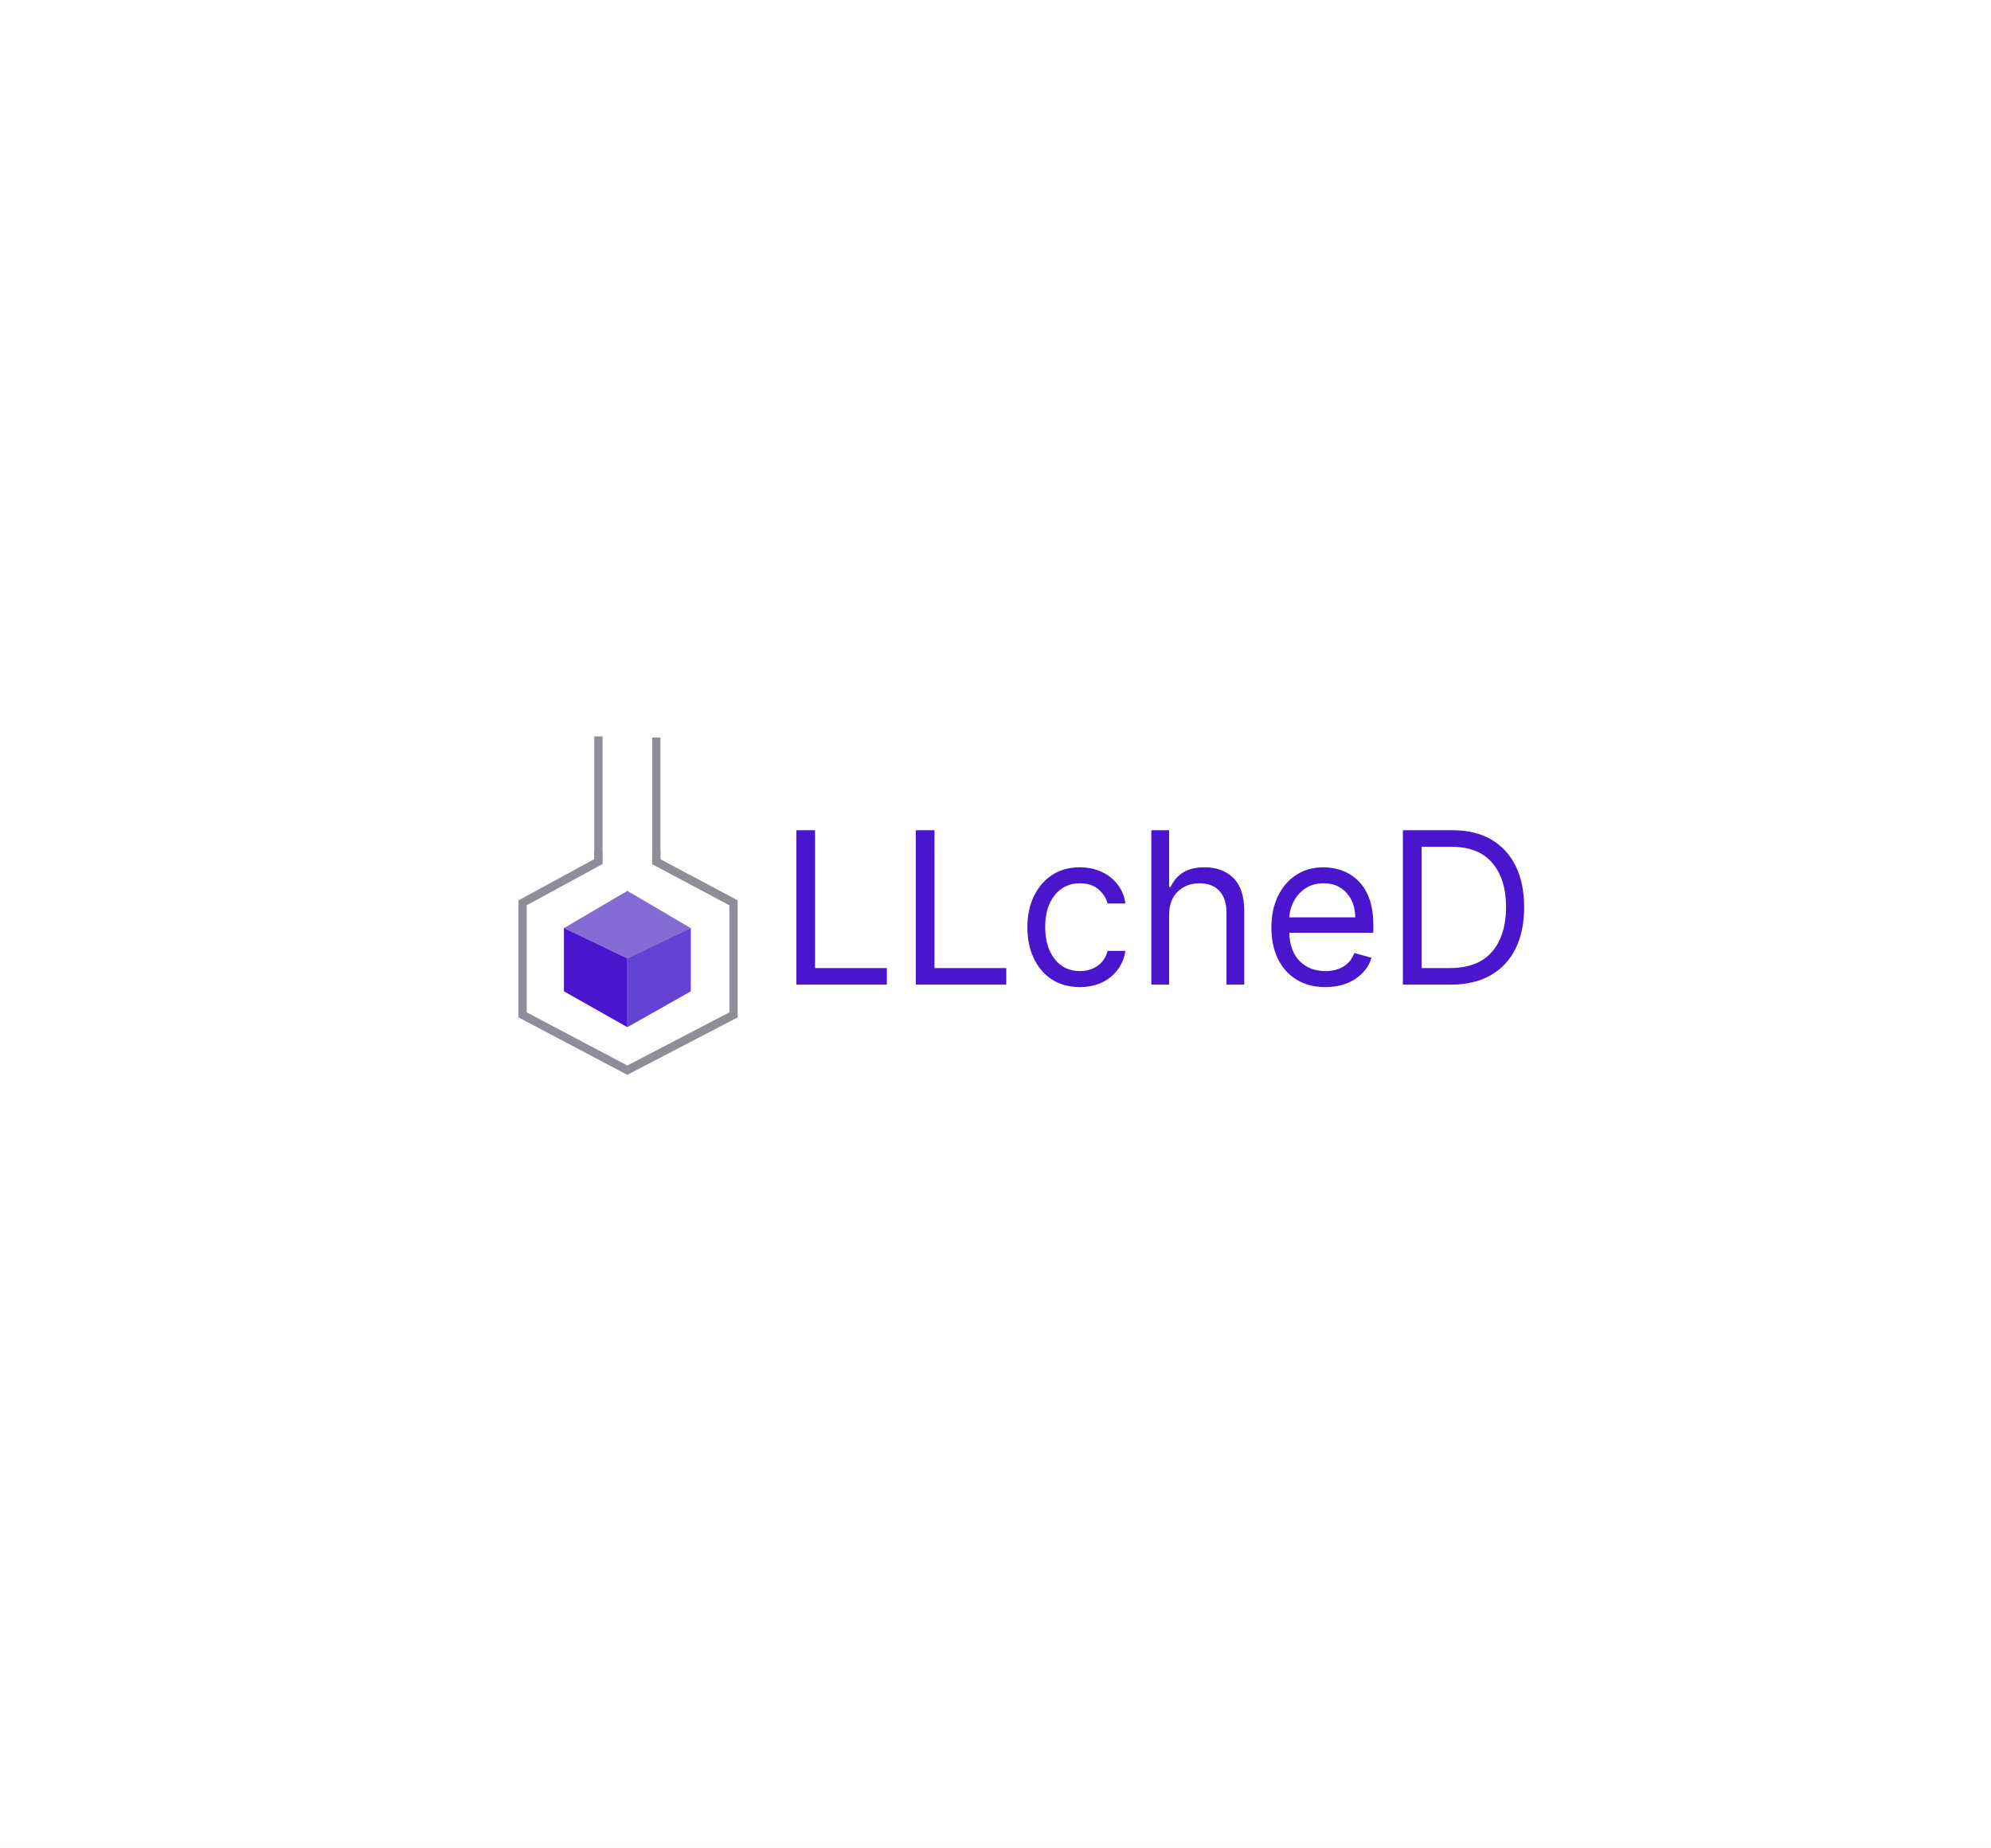
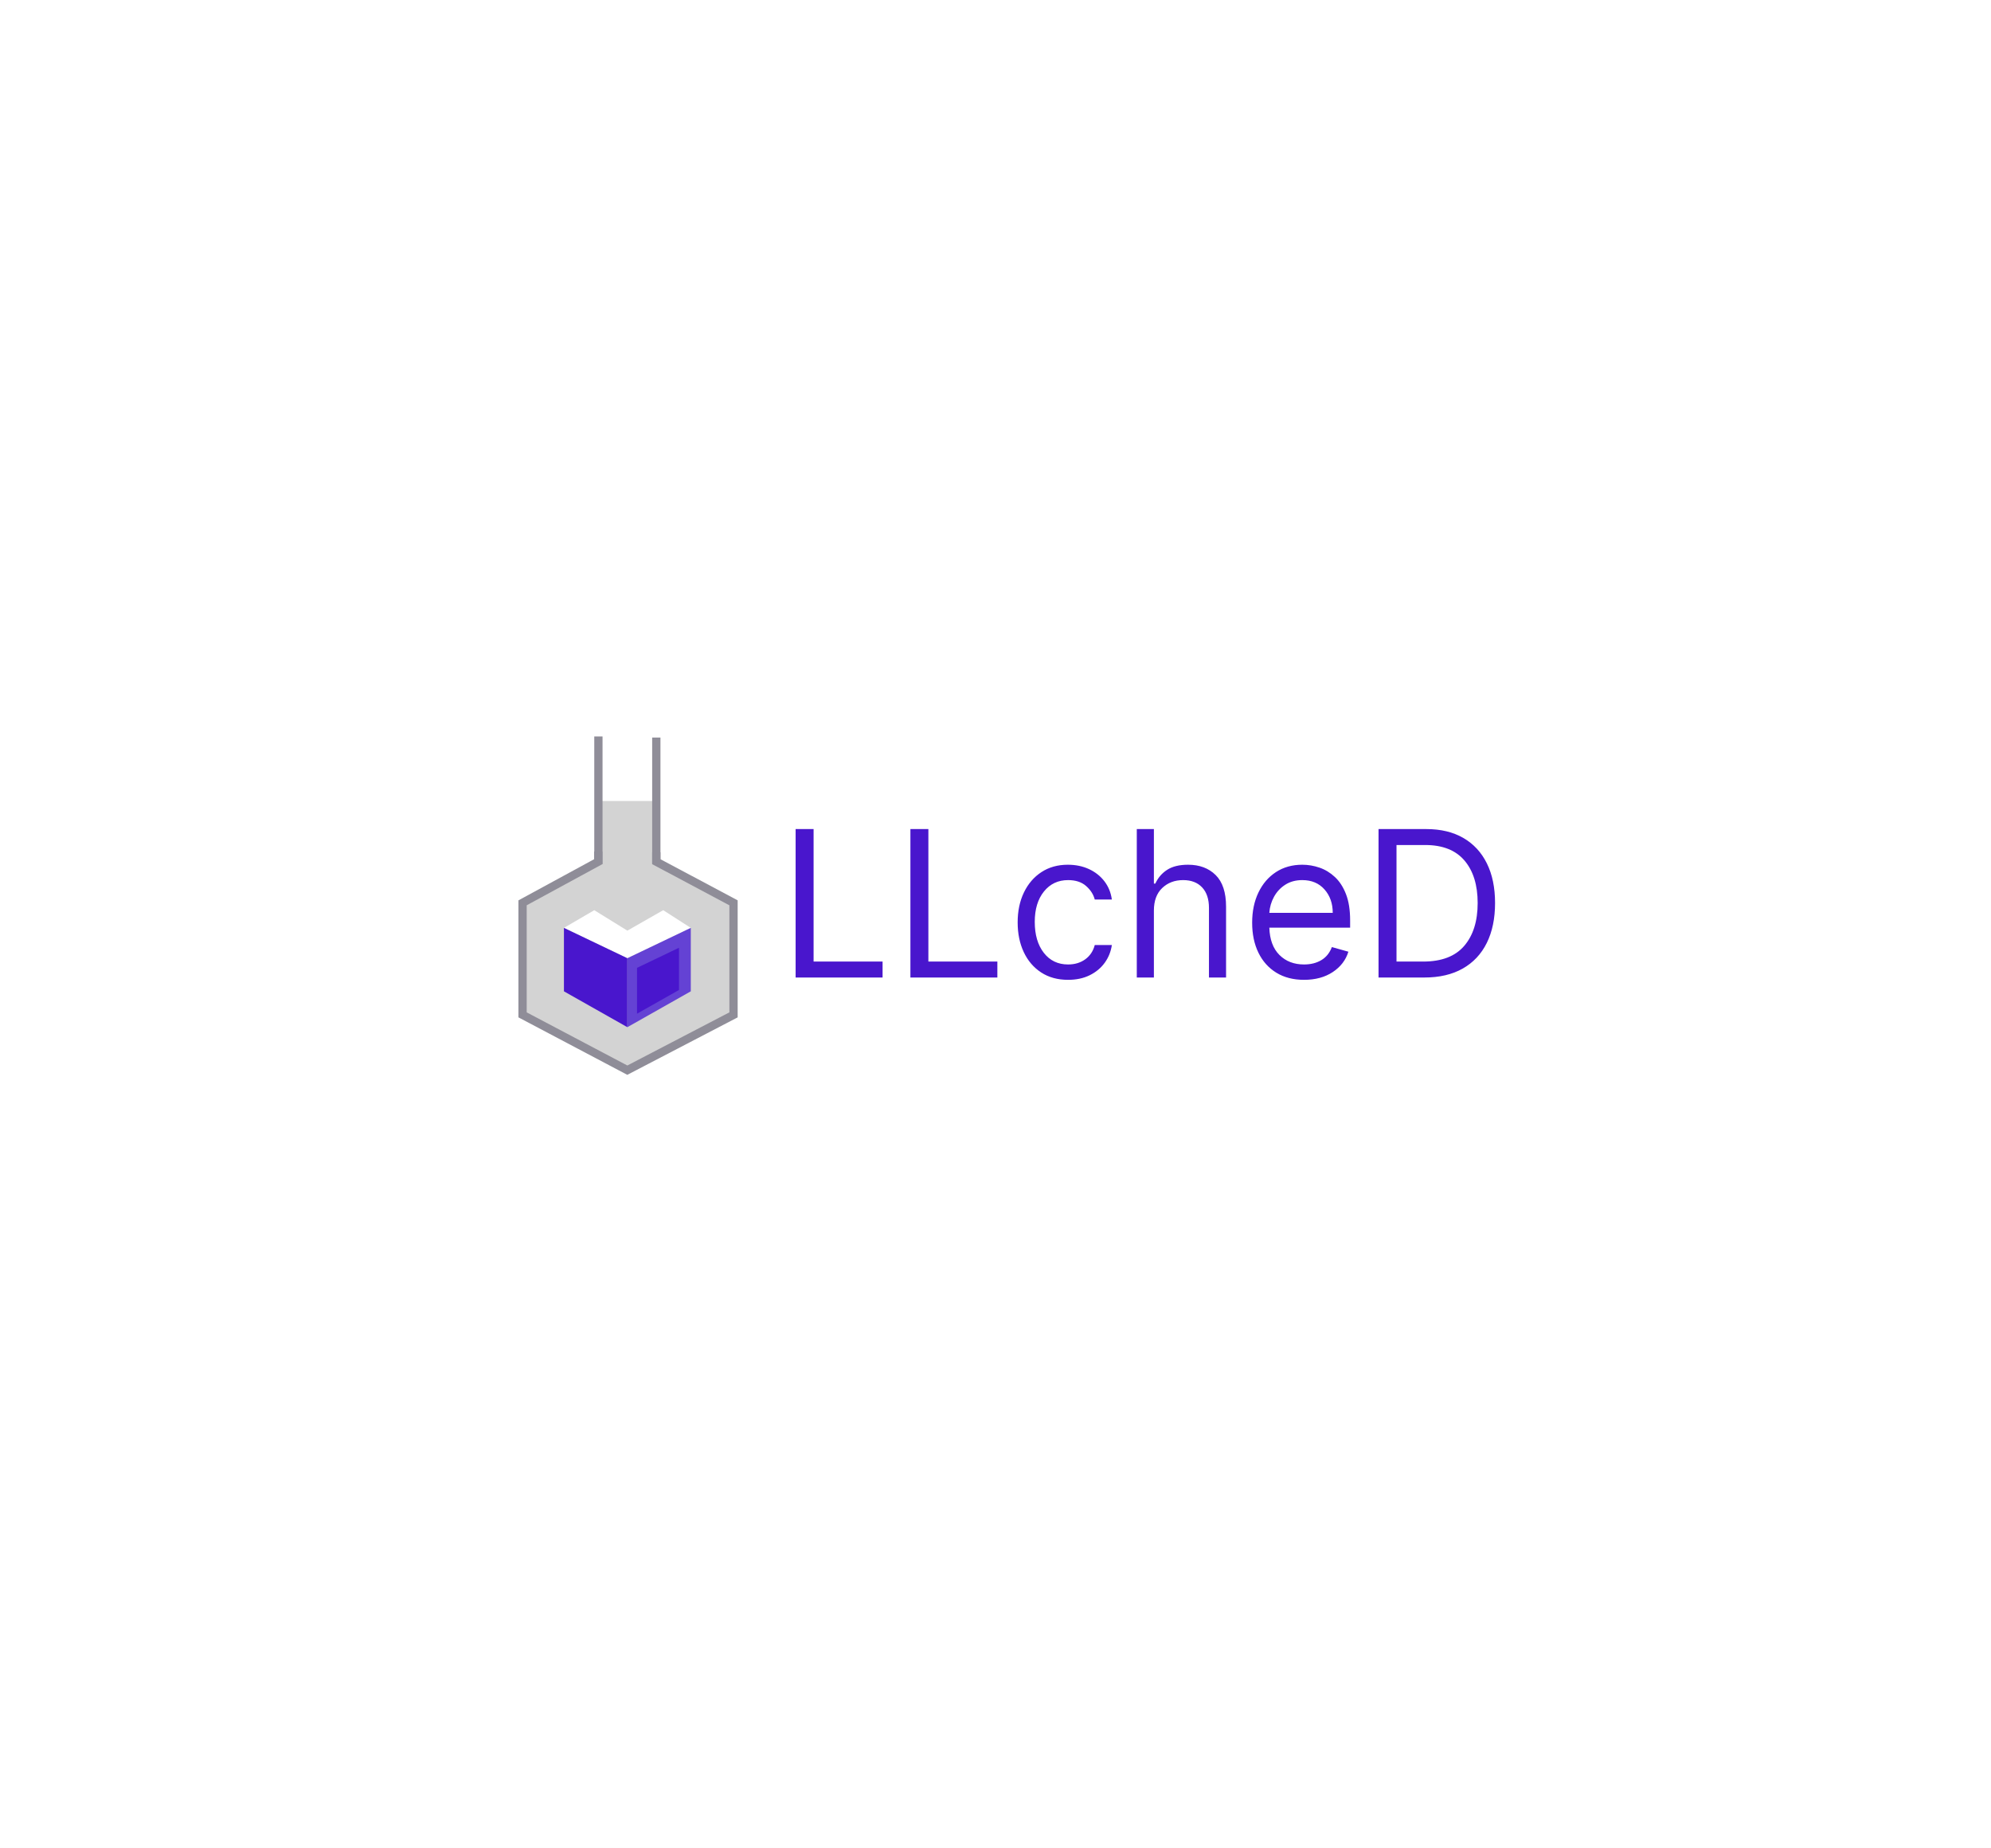
<svg xmlns="http://www.w3.org/2000/svg" xmlns:xlink="http://www.w3.org/1999/xlink" width="722px" height="670px" viewBox="0 0 722 670" version="1.1">
  <defs>
    <rect width="722" height="670" id="artboard_1" />
    <clipPath id="clip_1">
      <use xlink:href="#artboard_1" clip-rule="evenodd" />
    </clipPath>
  </defs>
-   <g id="Artboard-Copy-5" clip-path="url(#clip_1)">
+   <g id="Artboard-Copy-6" clip-path="url(#clip_1)">
    <use xlink:href="#artboard_1" stroke="none" fill="#FFFFFF" />
-     <g id="Group-5" transform="translate(189.5 267)" artboard="859c02f7-af59-469c-8186-5e6219188c12">
+     <g id="Group-5" transform="translate(189.5 267)" artboard="d993ccb6-859d-42f4-9511-3d557191df49">
      <g id="Group-4">
        <g id="Group-Copy-3">
-           <path d="M27.434 41.724L27.434 45.417C27.434 45.417 1.13994e-05 60.328 1.13994e-05 60.328C1.13994e-05 60.328 1.13994e-05 100.952 1.13994e-05 100.952L37.986 121L76.5 100.952L76.5 60.328L48.5 45.417L48.5 41.986" id="Vector-5" fill="none" fill-rule="evenodd" stroke="#8F8D98" stroke-width="3" />
-           <path d="M27.5 0L27.5 46.292" id="Vector-6" fill="none" fill-rule="evenodd" stroke="#8F8D98" stroke-width="3" stroke-linejoin="round" />
+           <path d="M27.434 42.413C27.434 48.668 27.434 45.987 27.434 45.987C27.434 45.987 0 60.795 0 60.795C0 60.795 0 100.114 0 100.114L37.986 119.517L76.5 100.114L76.5 60.795L48.698 45.734L48.698 42.413L48.698 23.417L27.434 23.417C27.434 23.417 27.434 36.157 27.434 42.413Z" id="Vector-4" fill="#D3D3D3" fill-rule="evenodd" stroke="none" />
+           <path d="M27.434 41.724L27.434 45.417C27.434 45.417 1.14441e-05 60.328 1.14441e-05 60.328C1.14441e-05 60.328 1.14441e-05 100.952 1.14441e-05 100.952L37.986 121L76.5 100.952L76.5 60.328L48.5 45.417L48.5 41.986" id="Vector-5" fill="none" fill-rule="evenodd" stroke="#8F8D98" stroke-width="3" />
+           <path d="M27.5 -3.05176e-05L27.5 46.292" id="Vector-6" fill="none" fill-rule="evenodd" stroke="#8F8D98" stroke-width="3" stroke-linejoin="round" />
          <path d="M48.5 0.407L48.5 46.114L48.5 37.564" id="Vector-7" fill="none" fill-rule="evenodd" stroke="#8F8D98" stroke-width="3" />
          <path d="M51 63L61 69.417L38 80.417L15 69.417L26 63L38 70.417L51 63Z" id="Vector-8" fill="#FFFFFF" fill-rule="evenodd" stroke="none" />
          <path d="M38 105.417C38 105.417 61 92.417 61 92.417C61 92.417 61 69.417 61 69.417L38 80.417L38 105.417Z" id="Vector-9" fill="#6442D4" fill-rule="evenodd" stroke="none" />
          <path d="M38 105.417C38 105.417 15 92.417 15 92.417C15 92.417 15 69.417 15 69.417L38 80.417L38 105.417Z" id="Vector-10" fill="#4916CD" fill-rule="evenodd" stroke="none" />
+           <path d="M42 99.675C42 99.675 56.22 91.637 56.22 91.637C56.22 91.637 56.22 77.417 56.22 77.417L42 84.218L42 99.675Z" id="Vector-11" fill="#4916CD" fill-rule="evenodd" stroke="#4916CD" stroke-width="1" />
        </g>
-         <path d="M15 69.5C15 69.5 38 56 38 56L61 69.5L38 80.5C38 80.5 15 69.5 15 69.5Z" id="Vector-28" fill="#846CD4" fill-rule="evenodd" stroke="none" />
      </g>
      <g id="LLcheD" fill="#4916CD" transform="translate(92.5 15.5)">
-         <path d="M6.781 18.5L6.781 74.5L39.594 74.5L39.594 68.484L13.562 68.484L13.562 18.5L6.781 18.5ZM50.094 18.5L50.094 74.5L82.906 74.5L82.906 68.484L56.875 68.484L56.875 18.5L50.094 18.5ZM141.969 74.5L141.969 49.234Q141.969 43.738 145.1 40.744Q148.23 37.75 153.016 37.75Q157.582 37.75 160.166 40.498Q162.75 43.246 162.75 48.25L162.75 74.5L169.203 74.5L169.203 47.812Q169.203 39.719 165.266 35.836Q161.328 31.953 154.875 31.953Q149.926 31.953 146.959 33.881Q143.992 35.809 142.516 39.062L141.969 39.062L141.969 18.5L135.516 18.5L135.516 74.5L141.969 74.5ZM226.734 74.5L244.016 74.5Q252.547 74.5 258.508 71.123Q264.469 67.746 267.586 61.443Q270.703 55.141 270.703 46.391Q270.703 37.695 267.613 31.447Q264.523 25.199 258.727 21.85Q252.93 18.5 244.781 18.5L226.734 18.5L226.734 74.5ZM243.578 68.484L233.516 68.484L233.516 24.516L244.344 24.516Q254.188 24.516 259.164 30.367Q264.141 36.219 264.141 46.391Q264.141 56.645 259.068 62.565Q253.996 68.484 243.578 68.484ZM109.594 75.375Q103.688 75.375 99.422 72.586Q95.156 69.797 92.859 64.902Q90.562 60.008 90.562 53.719Q90.562 47.32 92.928 42.412Q95.293 37.504 99.545 34.728Q103.797 31.953 109.484 31.953Q113.914 31.953 117.469 33.594Q121.023 35.234 123.293 38.188Q125.563 41.141 126.109 45.078L119.656 45.078Q118.918 42.207 116.389 39.978Q113.859 37.75 109.594 37.75Q103.934 37.75 100.475 42.057Q97.016 46.363 97.016 53.5Q97.016 60.801 100.434 65.189Q103.852 69.578 109.594 69.578Q113.367 69.578 116.061 67.637Q118.754 65.695 119.656 62.25L126.109 62.25Q125.563 65.969 123.416 68.936Q121.27 71.902 117.756 73.639Q114.242 75.375 109.594 75.375ZM198.625 75.375Q192.555 75.375 188.166 72.682Q183.777 69.988 181.412 65.135Q179.047 60.281 179.047 53.828Q179.047 47.375 181.412 42.44Q183.777 37.504 188.029 34.728Q192.281 31.953 197.969 31.953Q201.25 31.953 204.449 33.047Q207.648 34.141 210.273 36.588Q212.898 39.035 214.457 43.055Q216.016 47.074 216.016 52.953L216.016 55.688L185.527 55.688Q185.746 62.414 189.342 65.996Q192.938 69.578 198.625 69.578Q202.426 69.578 205.16 67.938Q207.895 66.297 209.125 63.016L215.359 64.766Q213.883 69.523 209.453 72.449Q205.023 75.375 198.625 75.375ZM185.527 50.109L209.453 50.109Q209.453 44.777 206.336 41.264Q203.219 37.75 197.969 37.75Q194.277 37.75 191.57 39.473Q188.863 41.195 187.305 44.025Q185.746 46.855 185.527 50.109Z" />
+         <path d="M6.517 18.091L6.517 71.909L38.051 71.909L38.051 66.128L13.034 66.128L13.034 18.091L6.517 18.091ZM48.142 18.091L48.142 71.909L79.676 71.909L79.676 66.128L54.659 66.128L54.659 18.091L48.142 18.091ZM136.438 71.909L136.438 47.628Q136.438 42.346 139.446 39.468Q142.455 36.591 147.054 36.591Q151.442 36.591 153.926 39.232Q156.409 41.873 156.409 46.682L156.409 71.909L162.611 71.909L162.611 46.261Q162.611 38.483 158.827 34.751Q155.043 31.02 148.841 31.02Q144.085 31.02 141.233 32.873Q138.382 34.725 136.963 37.852L136.438 37.852L136.438 18.091L130.236 18.091L130.236 71.909L136.438 71.909ZM217.901 71.909L234.509 71.909Q242.707 71.909 248.436 68.664Q254.165 65.418 257.161 59.361Q260.156 53.304 260.156 44.895Q260.156 36.538 257.187 30.534Q254.217 24.529 248.646 21.31Q243.075 18.091 235.244 18.091L217.901 18.091L217.901 71.909ZM234.088 66.128L224.418 66.128L224.418 23.872L234.824 23.872Q244.284 23.872 249.067 29.496Q253.849 35.119 253.849 44.895Q253.849 54.749 248.975 60.439Q244.1 66.128 234.088 66.128ZM105.324 72.75Q99.648 72.75 95.548 70.07Q91.449 67.389 89.242 62.685Q87.034 57.981 87.034 51.938Q87.034 45.788 89.307 41.071Q91.58 36.354 95.666 33.687Q99.753 31.02 105.219 31.02Q109.476 31.02 112.892 32.597Q116.308 34.173 118.489 37.011Q120.67 39.849 121.196 43.633L114.994 43.633Q114.285 40.874 111.854 38.733Q109.423 36.591 105.324 36.591Q99.884 36.591 96.56 40.73Q93.236 44.869 93.236 51.727Q93.236 58.744 96.521 62.961Q99.805 67.179 105.324 67.179Q108.95 67.179 111.539 65.313Q114.127 63.447 114.994 60.136L121.196 60.136Q120.67 63.71 118.608 66.561Q116.545 69.413 113.168 71.081Q109.791 72.75 105.324 72.75ZM190.886 72.75Q185.053 72.75 180.835 70.162Q176.617 67.573 174.344 62.909Q172.071 58.244 172.071 52.043Q172.071 45.841 174.344 41.098Q176.617 36.354 180.703 33.687Q184.79 31.02 190.256 31.02Q193.409 31.02 196.484 32.071Q199.558 33.122 202.081 35.474Q204.604 37.826 206.102 41.689Q207.599 45.552 207.599 51.202L207.599 53.83L178.299 53.83Q178.509 60.294 181.965 63.736Q185.42 67.179 190.886 67.179Q194.539 67.179 197.167 65.602Q199.795 64.026 200.977 60.872L206.969 62.554Q205.55 67.126 201.293 69.938Q197.036 72.75 190.886 72.75ZM178.299 48.469L201.293 48.469Q201.293 43.344 198.297 39.968Q195.301 36.591 190.256 36.591Q186.708 36.591 184.107 38.246Q181.505 39.902 180.007 42.622Q178.509 45.342 178.299 48.469Z" />
      </g>
    </g>
  </g>
</svg>
